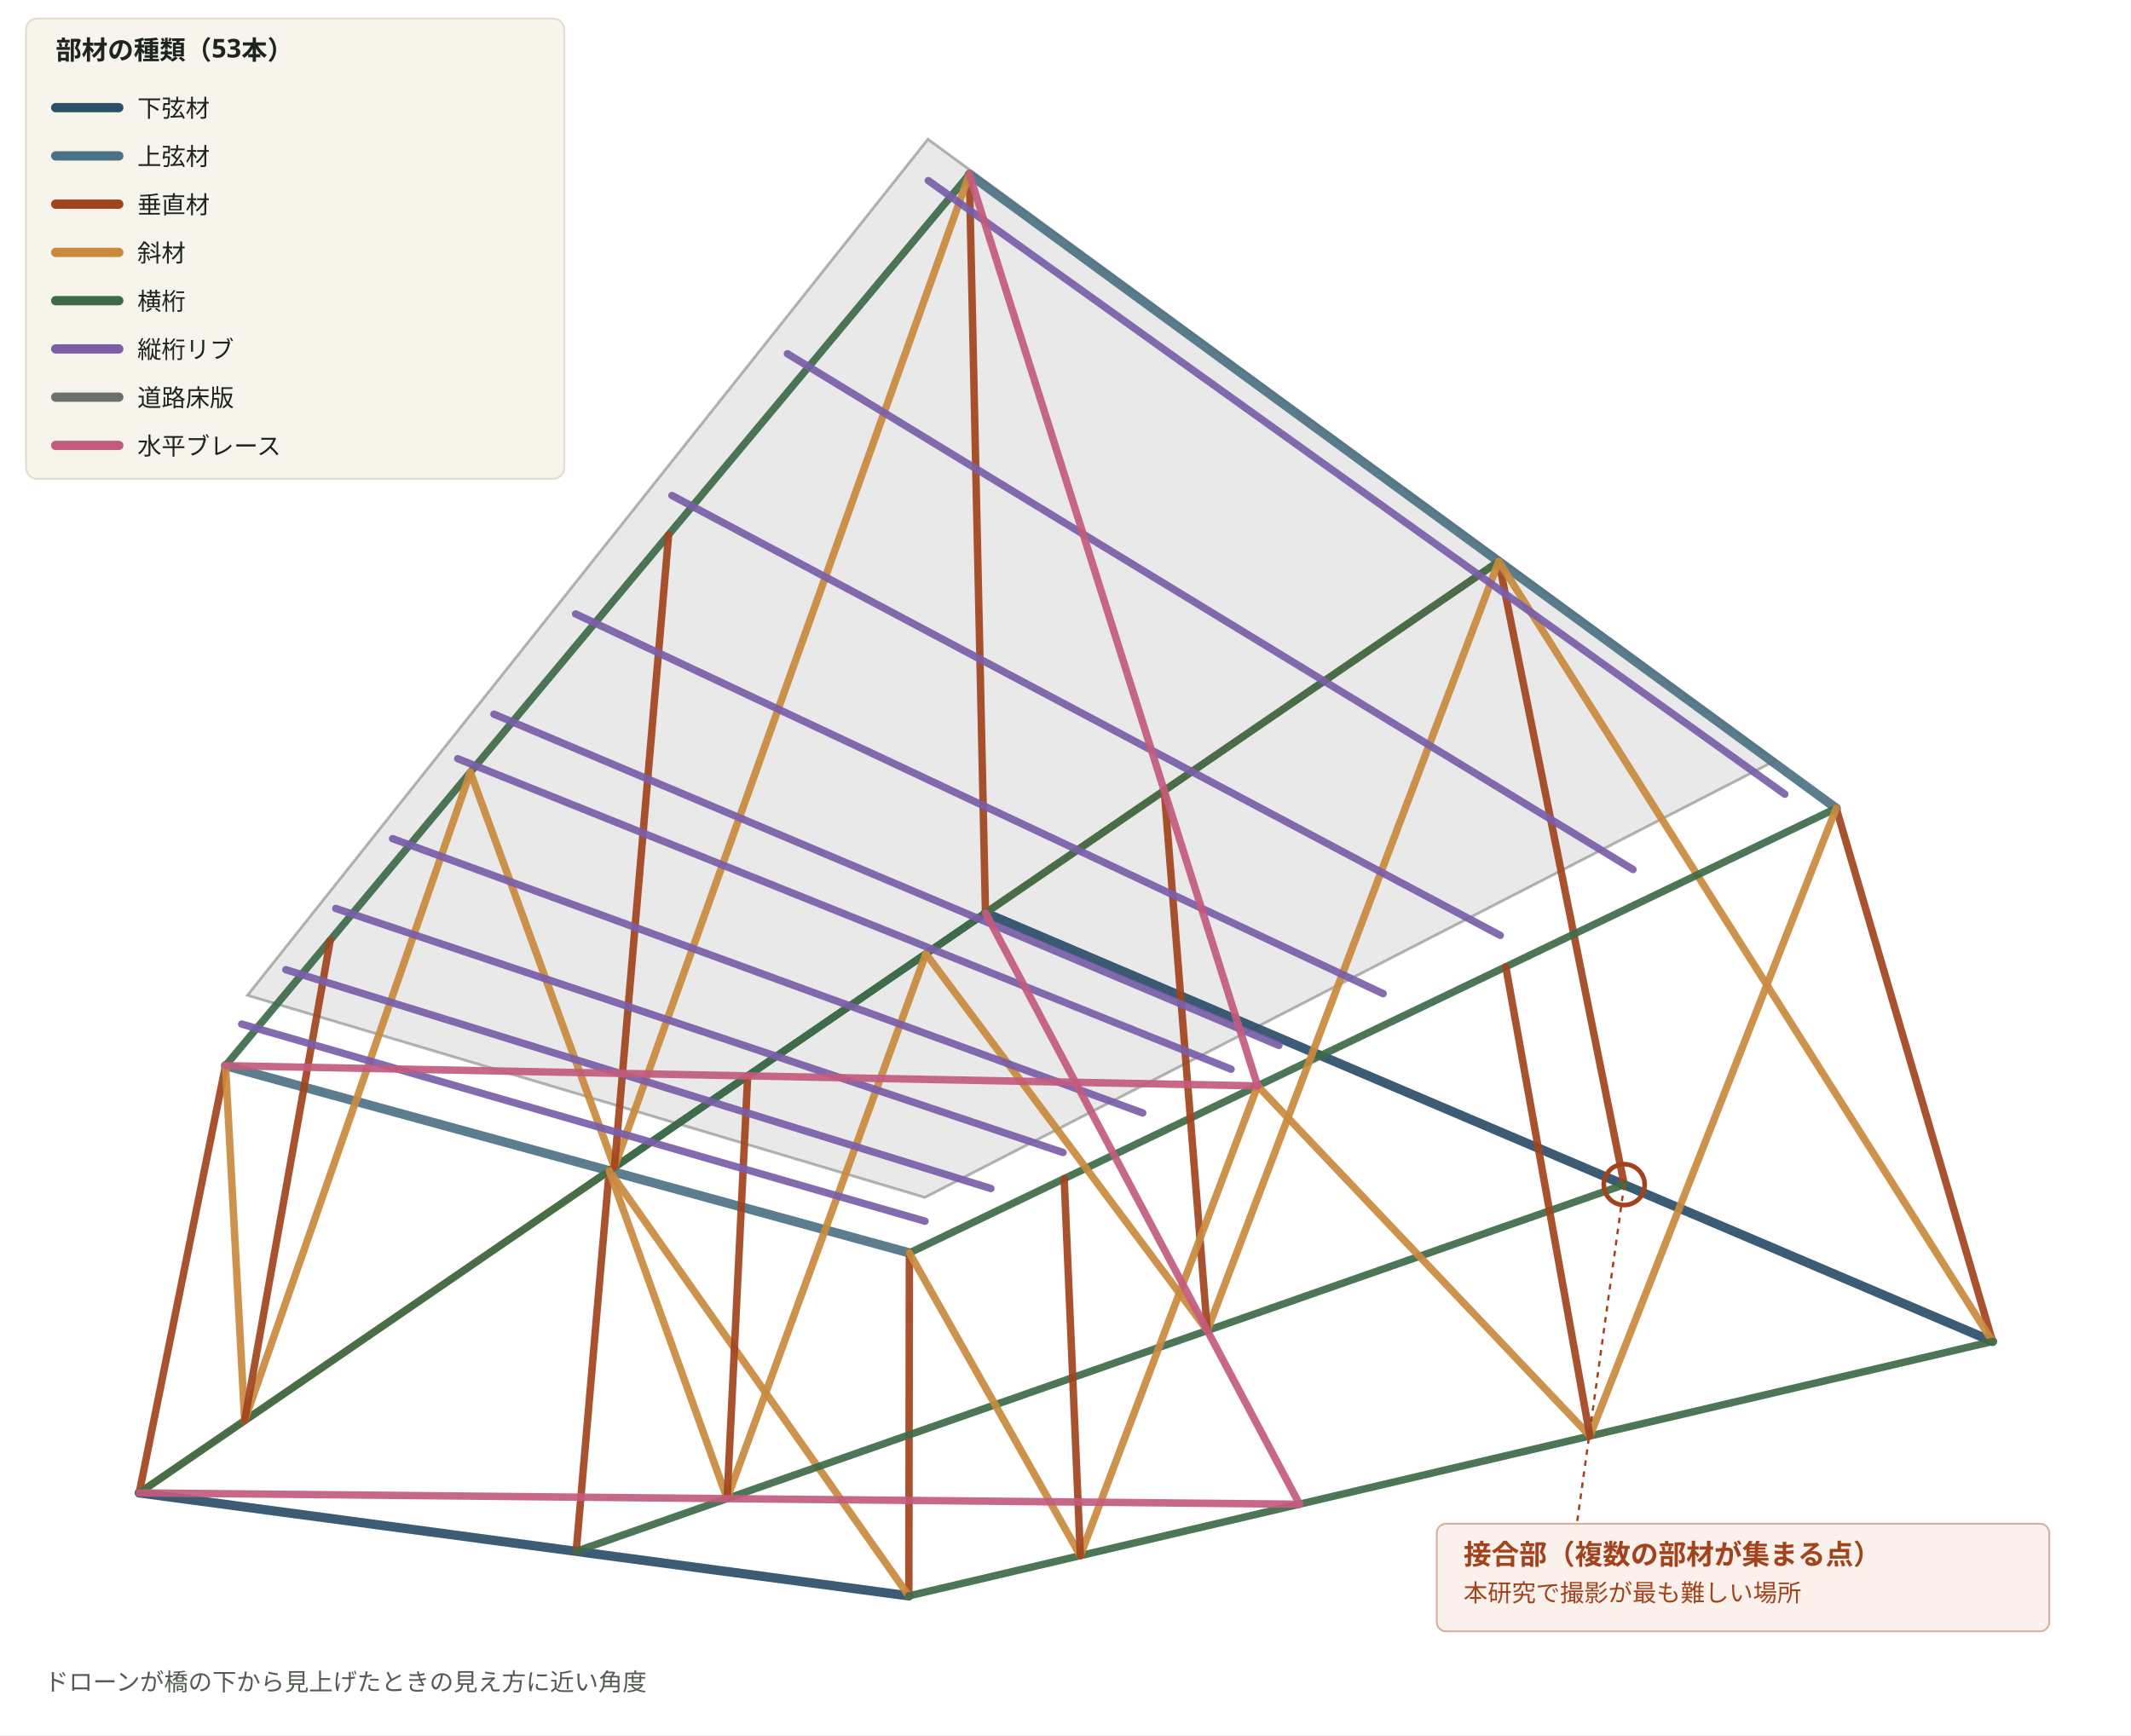
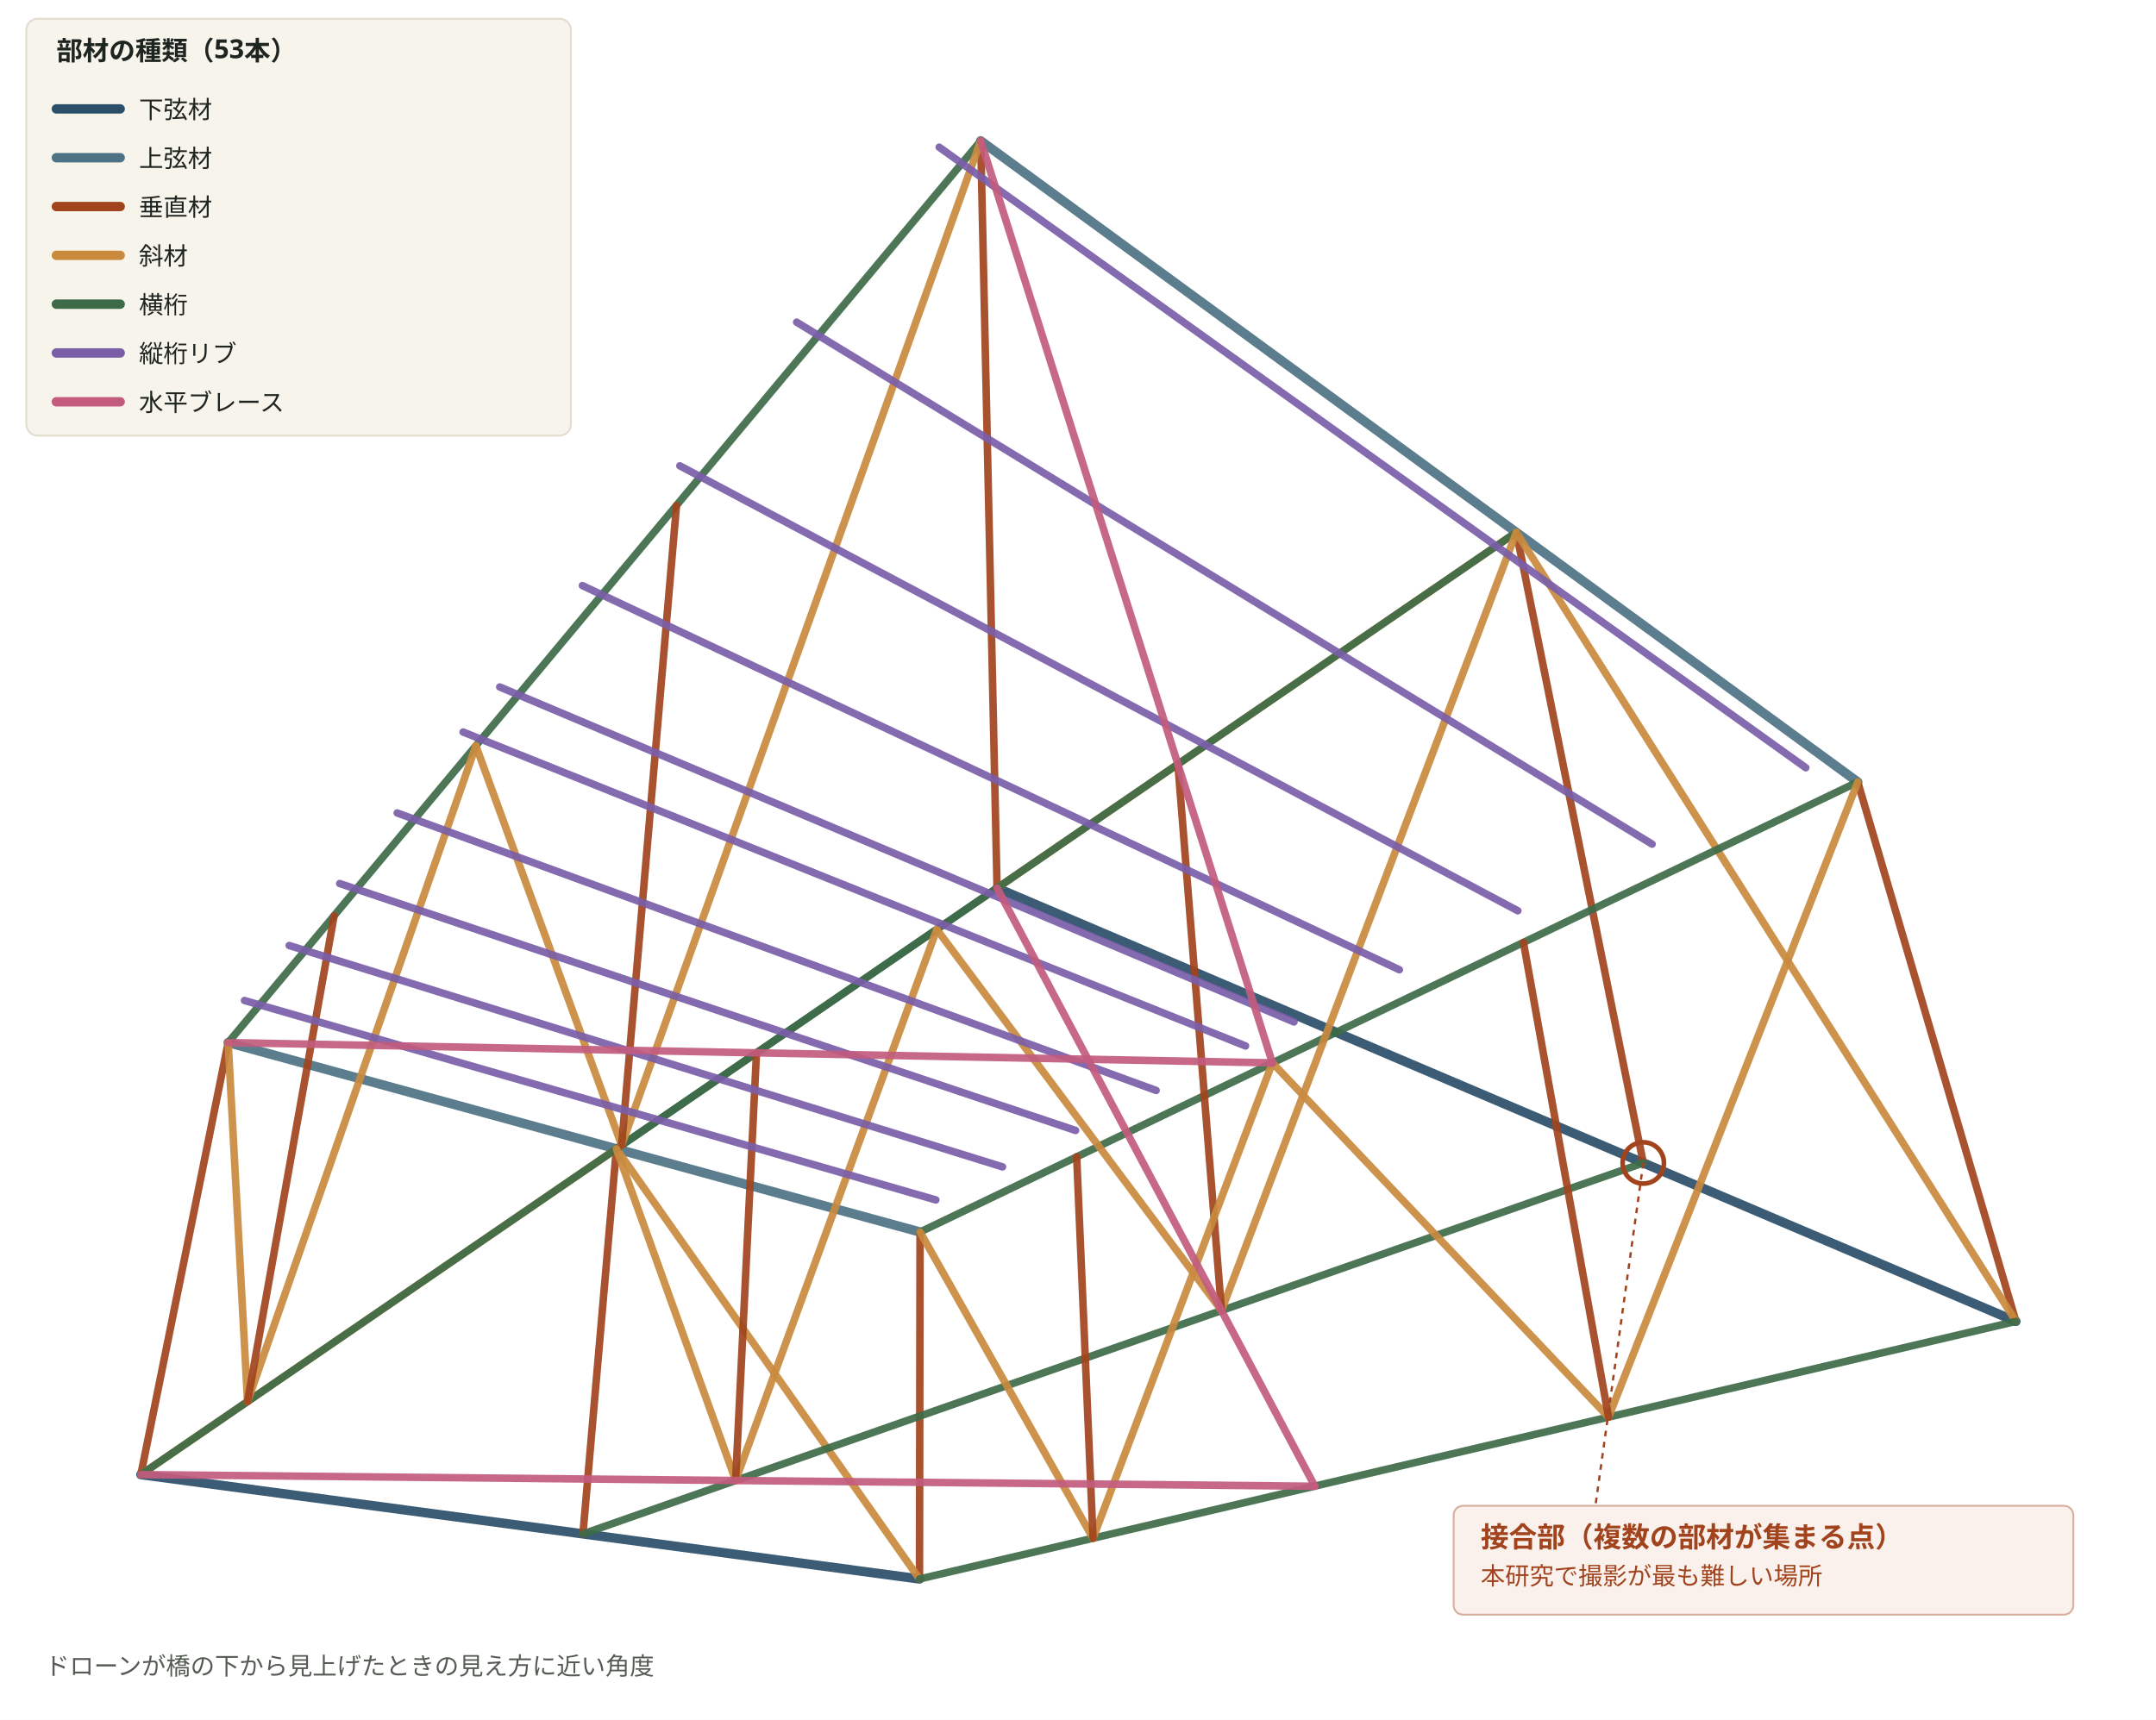
- <svg xmlns="http://www.w3.org/2000/svg" viewBox="0 0 1148 935" role="img" aria-label="橋の下から見上げる視点で描いた橋梁トラス構造。53本の部材が種類ごとに色分けされ、一番奥（画面上部）に道路床版、手前（画面下部）に下弦材がある。">
-   <rect x="0" y="0" width="1148" height="935" fill="#ffffff" />
-   <polygon points="499.9,75.0 956.5,409.8 498.2,645.2 133.3,536.3" fill="#6b716a" fill-opacity="0.16" stroke="#6b716a" stroke-opacity="0.5" stroke-width="1.5" />
-   <line x1="530.9" y1="491.9" x2="1073.4" y2="722.8" stroke="#2b4f68" stroke-width="5" stroke-linecap="round" stroke-opacity="0.92" />
-   <line x1="522.2" y1="93.9" x2="989.2" y2="435.5" stroke="#4d7285" stroke-width="5" stroke-linecap="round" stroke-opacity="0.92" />
-   <line x1="530.9" y1="491.9" x2="522.2" y2="93.9" stroke="#a1441e" stroke-width="4" stroke-linecap="round" stroke-opacity="0.92" />
-   <line x1="875.0" y1="638.3" x2="807.4" y2="302.5" stroke="#a1441e" stroke-width="4" stroke-linecap="round" stroke-opacity="0.92" />
-   <line x1="1073.4" y1="722.8" x2="989.2" y2="435.5" stroke="#a1441e" stroke-width="4" stroke-linecap="round" stroke-opacity="0.92" />
-   <line x1="530.9" y1="491.9" x2="807.4" y2="302.5" stroke="#c98a3e" stroke-width="4" stroke-linecap="round" stroke-opacity="0.92" />
-   <line x1="807.4" y1="302.5" x2="1073.4" y2="722.8" stroke="#c98a3e" stroke-width="4" stroke-linecap="round" stroke-opacity="0.92" />
-   <line x1="75.0" y1="804.4" x2="489.6" y2="859.9" stroke="#2b4f68" stroke-width="5" stroke-linecap="round" stroke-opacity="0.92" />
-   <line x1="121.5" y1="574.2" x2="489.9" y2="675.1" stroke="#4d7285" stroke-width="5" stroke-linecap="round" stroke-opacity="0.92" />
-   <line x1="75.0" y1="804.4" x2="121.5" y2="574.2" stroke="#a1441e" stroke-width="4" stroke-linecap="round" stroke-opacity="0.92" />
-   <line x1="310.4" y1="835.9" x2="328.2" y2="630.8" stroke="#a1441e" stroke-width="4" stroke-linecap="round" stroke-opacity="0.92" />
-   <line x1="489.6" y1="859.9" x2="489.9" y2="675.1" stroke="#a1441e" stroke-width="4" stroke-linecap="round" stroke-opacity="0.92" />
-   <line x1="75.0" y1="804.4" x2="328.2" y2="630.8" stroke="#c98a3e" stroke-width="4" stroke-linecap="round" stroke-opacity="0.92" />
-   <line x1="328.2" y1="630.8" x2="489.6" y2="859.9" stroke="#c98a3e" stroke-width="4" stroke-linecap="round" stroke-opacity="0.92" />
-   <line x1="530.9" y1="491.9" x2="75.0" y2="804.4" stroke="#3d6b48" stroke-width="4" stroke-linecap="round" stroke-opacity="0.92" />
-   <line x1="522.2" y1="93.9" x2="121.5" y2="574.2" stroke="#3d6b48" stroke-width="4" stroke-linecap="round" stroke-opacity="0.92" />
-   <line x1="875.0" y1="638.3" x2="310.4" y2="835.9" stroke="#3d6b48" stroke-width="4" stroke-linecap="round" stroke-opacity="0.92" />
-   <line x1="807.4" y1="302.5" x2="328.2" y2="630.8" stroke="#3d6b48" stroke-width="4" stroke-linecap="round" stroke-opacity="0.92" />
-   <line x1="1073.4" y1="722.8" x2="489.6" y2="859.9" stroke="#3d6b48" stroke-width="4" stroke-linecap="round" stroke-opacity="0.92" />
-   <line x1="989.2" y1="435.5" x2="489.9" y2="675.1" stroke="#3d6b48" stroke-width="4" stroke-linecap="round" stroke-opacity="0.92" />
-   <line x1="522.2" y1="93.9" x2="331.0" y2="628.9" stroke="#c98a3e" stroke-width="4" stroke-linecap="round" stroke-opacity="0.92" />
-   <line x1="331.0" y1="628.9" x2="253.4" y2="416.1" stroke="#c98a3e" stroke-width="4" stroke-linecap="round" stroke-opacity="0.92" />
-   <line x1="253.4" y1="416.1" x2="131.8" y2="765.4" stroke="#c98a3e" stroke-width="4" stroke-linecap="round" stroke-opacity="0.92" />
-   <line x1="131.8" y1="765.4" x2="121.5" y2="574.2" stroke="#c98a3e" stroke-width="4" stroke-linecap="round" stroke-opacity="0.92" />
-   <line x1="331.0" y1="628.9" x2="360.2" y2="288.2" stroke="#a1441e" stroke-width="4" stroke-linecap="round" stroke-opacity="0.92" />
-   <line x1="131.8" y1="765.4" x2="177.9" y2="506.7" stroke="#a1441e" stroke-width="4" stroke-linecap="round" stroke-opacity="0.92" />
-   <line x1="807.4" y1="302.5" x2="650.4" y2="716.9" stroke="#c98a3e" stroke-width="4" stroke-linecap="round" stroke-opacity="0.92" />
-   <line x1="650.4" y1="716.9" x2="498.8" y2="513.9" stroke="#c98a3e" stroke-width="4" stroke-linecap="round" stroke-opacity="0.92" />
-   <line x1="498.8" y1="513.9" x2="391.7" y2="807.5" stroke="#c98a3e" stroke-width="4" stroke-linecap="round" stroke-opacity="0.92" />
-   <line x1="391.7" y1="807.5" x2="328.2" y2="630.8" stroke="#c98a3e" stroke-width="4" stroke-linecap="round" stroke-opacity="0.92" />
-   <line x1="650.4" y1="716.9" x2="627.2" y2="425.9" stroke="#a1441e" stroke-width="4" stroke-linecap="round" stroke-opacity="0.92" />
-   <line x1="391.7" y1="807.5" x2="402.8" y2="579.7" stroke="#a1441e" stroke-width="4" stroke-linecap="round" stroke-opacity="0.92" />
-   <line x1="989.2" y1="435.5" x2="856.5" y2="773.7" stroke="#c98a3e" stroke-width="4" stroke-linecap="round" stroke-opacity="0.92" />
-   <line x1="856.5" y1="773.7" x2="677.5" y2="585.1" stroke="#c98a3e" stroke-width="4" stroke-linecap="round" stroke-opacity="0.92" />
-   <line x1="677.5" y1="585.1" x2="582.0" y2="838.2" stroke="#c98a3e" stroke-width="4" stroke-linecap="round" stroke-opacity="0.92" />
-   <line x1="582.0" y1="838.2" x2="489.9" y2="675.1" stroke="#c98a3e" stroke-width="4" stroke-linecap="round" stroke-opacity="0.92" />
-   <line x1="856.5" y1="773.7" x2="811.2" y2="520.9" stroke="#a1441e" stroke-width="4" stroke-linecap="round" stroke-opacity="0.92" />
-   <line x1="582.0" y1="838.2" x2="573.3" y2="635.1" stroke="#a1441e" stroke-width="4" stroke-linecap="round" stroke-opacity="0.92" />
-   <line x1="500.1" y1="97.3" x2="961.5" y2="427.9" stroke="#7a5ea8" stroke-width="4" stroke-linecap="round" stroke-opacity="0.92" />
-   <line x1="424.2" y1="190.6" x2="879.7" y2="468.5" stroke="#7a5ea8" stroke-width="4" stroke-linecap="round" stroke-opacity="0.92" />
-   <line x1="362.0" y1="267.0" x2="808.2" y2="504.0" stroke="#7a5ea8" stroke-width="4" stroke-linecap="round" stroke-opacity="0.92" />
-   <line x1="310.1" y1="330.8" x2="745.1" y2="535.4" stroke="#7a5ea8" stroke-width="4" stroke-linecap="round" stroke-opacity="0.92" />
-   <line x1="266.1" y1="384.8" x2="689.0" y2="563.3" stroke="#7a5ea8" stroke-width="4" stroke-linecap="round" stroke-opacity="0.92" />
-   <line x1="246.6" y1="408.8" x2="663.2" y2="576.1" stroke="#7a5ea8" stroke-width="4" stroke-linecap="round" stroke-opacity="0.92" />
-   <line x1="211.5" y1="451.9" x2="615.6" y2="599.7" stroke="#7a5ea8" stroke-width="4" stroke-linecap="round" stroke-opacity="0.92" />
-   <line x1="180.9" y1="489.5" x2="572.7" y2="621.0" stroke="#7a5ea8" stroke-width="4" stroke-linecap="round" stroke-opacity="0.92" />
-   <line x1="154.0" y1="522.5" x2="533.8" y2="640.4" stroke="#7a5ea8" stroke-width="4" stroke-linecap="round" stroke-opacity="0.92" />
-   <line x1="130.2" y1="551.8" x2="498.3" y2="658.0" stroke="#7a5ea8" stroke-width="4" stroke-linecap="round" stroke-opacity="0.92" />
-   <line x1="530.9" y1="491.9" x2="700.1" y2="810.5" stroke="#c25b7e" stroke-width="4" stroke-linecap="round" stroke-opacity="0.92" />
-   <line x1="75.0" y1="804.4" x2="700.1" y2="810.5" stroke="#c25b7e" stroke-width="4" stroke-linecap="round" stroke-opacity="0.92" />
-   <line x1="522.2" y1="93.9" x2="677.5" y2="585.1" stroke="#c25b7e" stroke-width="4" stroke-linecap="round" stroke-opacity="0.92" />
-   <line x1="121.5" y1="574.2" x2="677.5" y2="585.1" stroke="#c25b7e" stroke-width="4" stroke-linecap="round" stroke-opacity="0.92" />
-   <circle cx="875.0" cy="638.3" r="11" fill="none" stroke="#a1441e" stroke-width="2.5" />
-   <line x1="875.0" y1="638.3" x2="848.4" y2="828.9" stroke="#a1441e" stroke-width="1.2" stroke-dasharray="3 3" />
-   <rect x="774" y="821" width="330" height="58" fill="#faf1ec" stroke="#a1441e" stroke-opacity="0.4" rx="5" />
-   <text x="788.4" y="842.9" font-family="sans-serif" font-size="15" font-weight="700" fill="#a1441e">接合部（複数の部材が集まる点）</text>
-   <text x="788.4" y="862.9" font-family="sans-serif" font-size="13" fill="#a1441e">本研究で撮影が最も難しい場所</text>
-   <text x="24" y="910.9" font-family="sans-serif" font-size="13" fill="#545b53">ドローンが橋の下から見上げたときの見え方に近い角度</text>
-   <rect x="14" y="10" width="290" height="248" fill="#f7f4ec" stroke="#e2ddd0" rx="6" />
+ <svg xmlns="http://www.w3.org/2000/svg" viewBox="0 0 1148 916" role="img" aria-label="橋の下から見上げる視点で描いた橋梁トラス構造。53本の部材のうち道路床版を除く52本が種類ごとに色分けされている。">
+   <rect x="0" y="0" width="1148" height="916" fill="#ffffff" />
+   <line x1="530.9" y1="473.0" x2="1073.4" y2="703.8" stroke="#2b4f68" stroke-width="5" stroke-linecap="round" stroke-opacity="0.92" />
+   <line x1="522.2" y1="75.0" x2="989.2" y2="416.5" stroke="#4d7285" stroke-width="5" stroke-linecap="round" stroke-opacity="0.92" />
+   <line x1="530.9" y1="473.0" x2="522.2" y2="75.0" stroke="#a1441e" stroke-width="4" stroke-linecap="round" stroke-opacity="0.92" />
+   <line x1="875.0" y1="619.4" x2="807.4" y2="283.5" stroke="#a1441e" stroke-width="4" stroke-linecap="round" stroke-opacity="0.92" />
+   <line x1="1073.4" y1="703.8" x2="989.2" y2="416.5" stroke="#a1441e" stroke-width="4" stroke-linecap="round" stroke-opacity="0.92" />
+   <line x1="530.9" y1="473.0" x2="807.4" y2="283.5" stroke="#c98a3e" stroke-width="4" stroke-linecap="round" stroke-opacity="0.92" />
+   <line x1="807.4" y1="283.5" x2="1073.4" y2="703.8" stroke="#c98a3e" stroke-width="4" stroke-linecap="round" stroke-opacity="0.92" />
+   <line x1="75.0" y1="785.4" x2="489.6" y2="841.0" stroke="#2b4f68" stroke-width="5" stroke-linecap="round" stroke-opacity="0.92" />
+   <line x1="121.5" y1="555.3" x2="489.9" y2="656.2" stroke="#4d7285" stroke-width="5" stroke-linecap="round" stroke-opacity="0.92" />
+   <line x1="75.0" y1="785.4" x2="121.5" y2="555.3" stroke="#a1441e" stroke-width="4" stroke-linecap="round" stroke-opacity="0.92" />
+   <line x1="310.4" y1="817.0" x2="328.2" y2="611.9" stroke="#a1441e" stroke-width="4" stroke-linecap="round" stroke-opacity="0.92" />
+   <line x1="489.6" y1="841.0" x2="489.9" y2="656.2" stroke="#a1441e" stroke-width="4" stroke-linecap="round" stroke-opacity="0.92" />
+   <line x1="75.0" y1="785.4" x2="328.2" y2="611.9" stroke="#c98a3e" stroke-width="4" stroke-linecap="round" stroke-opacity="0.92" />
+   <line x1="328.2" y1="611.9" x2="489.6" y2="841.0" stroke="#c98a3e" stroke-width="4" stroke-linecap="round" stroke-opacity="0.92" />
+   <line x1="530.9" y1="473.0" x2="75.0" y2="785.4" stroke="#3d6b48" stroke-width="4" stroke-linecap="round" stroke-opacity="0.92" />
+   <line x1="522.2" y1="75.0" x2="121.5" y2="555.3" stroke="#3d6b48" stroke-width="4" stroke-linecap="round" stroke-opacity="0.92" />
+   <line x1="875.0" y1="619.4" x2="310.4" y2="817.0" stroke="#3d6b48" stroke-width="4" stroke-linecap="round" stroke-opacity="0.92" />
+   <line x1="807.4" y1="283.5" x2="328.2" y2="611.9" stroke="#3d6b48" stroke-width="4" stroke-linecap="round" stroke-opacity="0.92" />
+   <line x1="1073.4" y1="703.8" x2="489.6" y2="841.0" stroke="#3d6b48" stroke-width="4" stroke-linecap="round" stroke-opacity="0.92" />
+   <line x1="989.2" y1="416.5" x2="489.9" y2="656.2" stroke="#3d6b48" stroke-width="4" stroke-linecap="round" stroke-opacity="0.92" />
+   <line x1="522.2" y1="75.0" x2="331.0" y2="610.0" stroke="#c98a3e" stroke-width="4" stroke-linecap="round" stroke-opacity="0.92" />
+   <line x1="331.0" y1="610.0" x2="253.4" y2="397.2" stroke="#c98a3e" stroke-width="4" stroke-linecap="round" stroke-opacity="0.92" />
+   <line x1="253.4" y1="397.2" x2="131.8" y2="746.5" stroke="#c98a3e" stroke-width="4" stroke-linecap="round" stroke-opacity="0.92" />
+   <line x1="131.8" y1="746.5" x2="121.5" y2="555.3" stroke="#c98a3e" stroke-width="4" stroke-linecap="round" stroke-opacity="0.92" />
+   <line x1="331.0" y1="610.0" x2="360.2" y2="269.3" stroke="#a1441e" stroke-width="4" stroke-linecap="round" stroke-opacity="0.92" />
+   <line x1="131.8" y1="746.5" x2="177.9" y2="487.8" stroke="#a1441e" stroke-width="4" stroke-linecap="round" stroke-opacity="0.92" />
+   <line x1="807.4" y1="283.5" x2="650.4" y2="698.0" stroke="#c98a3e" stroke-width="4" stroke-linecap="round" stroke-opacity="0.92" />
+   <line x1="650.4" y1="698.0" x2="498.8" y2="495.0" stroke="#c98a3e" stroke-width="4" stroke-linecap="round" stroke-opacity="0.92" />
+   <line x1="498.8" y1="495.0" x2="391.7" y2="788.5" stroke="#c98a3e" stroke-width="4" stroke-linecap="round" stroke-opacity="0.92" />
+   <line x1="391.7" y1="788.5" x2="328.2" y2="611.9" stroke="#c98a3e" stroke-width="4" stroke-linecap="round" stroke-opacity="0.92" />
+   <line x1="650.4" y1="698.0" x2="627.2" y2="407.0" stroke="#a1441e" stroke-width="4" stroke-linecap="round" stroke-opacity="0.92" />
+   <line x1="391.7" y1="788.5" x2="402.8" y2="560.8" stroke="#a1441e" stroke-width="4" stroke-linecap="round" stroke-opacity="0.92" />
+   <line x1="989.2" y1="416.5" x2="856.5" y2="754.8" stroke="#c98a3e" stroke-width="4" stroke-linecap="round" stroke-opacity="0.92" />
+   <line x1="856.5" y1="754.8" x2="677.5" y2="566.1" stroke="#c98a3e" stroke-width="4" stroke-linecap="round" stroke-opacity="0.92" />
+   <line x1="677.5" y1="566.1" x2="582.0" y2="819.3" stroke="#c98a3e" stroke-width="4" stroke-linecap="round" stroke-opacity="0.92" />
+   <line x1="582.0" y1="819.3" x2="489.9" y2="656.2" stroke="#c98a3e" stroke-width="4" stroke-linecap="round" stroke-opacity="0.92" />
+   <line x1="856.5" y1="754.8" x2="811.2" y2="502.0" stroke="#a1441e" stroke-width="4" stroke-linecap="round" stroke-opacity="0.92" />
+   <line x1="582.0" y1="819.3" x2="573.3" y2="616.1" stroke="#a1441e" stroke-width="4" stroke-linecap="round" stroke-opacity="0.92" />
+   <line x1="500.1" y1="78.4" x2="961.5" y2="408.9" stroke="#7a5ea8" stroke-width="4" stroke-linecap="round" stroke-opacity="0.92" />
+   <line x1="424.2" y1="171.6" x2="879.7" y2="449.6" stroke="#7a5ea8" stroke-width="4" stroke-linecap="round" stroke-opacity="0.92" />
+   <line x1="362.0" y1="248.1" x2="808.2" y2="485.1" stroke="#7a5ea8" stroke-width="4" stroke-linecap="round" stroke-opacity="0.92" />
+   <line x1="310.1" y1="311.9" x2="745.1" y2="516.5" stroke="#7a5ea8" stroke-width="4" stroke-linecap="round" stroke-opacity="0.92" />
+   <line x1="266.1" y1="365.9" x2="689.0" y2="544.3" stroke="#7a5ea8" stroke-width="4" stroke-linecap="round" stroke-opacity="0.92" />
+   <line x1="246.6" y1="389.9" x2="663.2" y2="557.1" stroke="#7a5ea8" stroke-width="4" stroke-linecap="round" stroke-opacity="0.92" />
+   <line x1="211.5" y1="433.0" x2="615.6" y2="580.8" stroke="#7a5ea8" stroke-width="4" stroke-linecap="round" stroke-opacity="0.92" />
+   <line x1="180.9" y1="470.6" x2="572.7" y2="602.1" stroke="#7a5ea8" stroke-width="4" stroke-linecap="round" stroke-opacity="0.92" />
+   <line x1="154.0" y1="503.6" x2="533.8" y2="621.5" stroke="#7a5ea8" stroke-width="4" stroke-linecap="round" stroke-opacity="0.92" />
+   <line x1="130.2" y1="532.9" x2="498.3" y2="639.1" stroke="#7a5ea8" stroke-width="4" stroke-linecap="round" stroke-opacity="0.92" />
+   <line x1="530.9" y1="473.0" x2="700.1" y2="791.6" stroke="#c25b7e" stroke-width="4" stroke-linecap="round" stroke-opacity="0.92" />
+   <line x1="75.0" y1="785.4" x2="700.1" y2="791.6" stroke="#c25b7e" stroke-width="4" stroke-linecap="round" stroke-opacity="0.92" />
+   <line x1="522.2" y1="75.0" x2="677.5" y2="566.1" stroke="#c25b7e" stroke-width="4" stroke-linecap="round" stroke-opacity="0.92" />
+   <line x1="121.5" y1="555.3" x2="677.5" y2="566.1" stroke="#c25b7e" stroke-width="4" stroke-linecap="round" stroke-opacity="0.92" />
+   <circle cx="875.0" cy="619.4" r="11" fill="none" stroke="#a1441e" stroke-width="2.5" />
+   <line x1="875.0" y1="619.4" x2="848.4" y2="810.0" stroke="#a1441e" stroke-width="1.2" stroke-dasharray="3 3" />
+   <rect x="774" y="802" width="330" height="58" fill="#faf1ec" stroke="#a1441e" stroke-opacity="0.4" rx="5" />
+   <text x="788.4" y="824.0" font-family="sans-serif" font-size="15" font-weight="700" fill="#a1441e">接合部（複数の部材が集まる点）</text>
+   <text x="788.4" y="844.0" font-family="sans-serif" font-size="13" fill="#a1441e">本研究で撮影が最も難しい場所</text>
+   <text x="24" y="892.0" font-family="sans-serif" font-size="13" fill="#545b53">ドローンが橋の下から見上げたときの見え方に近い角度</text>
+   <rect x="14" y="10" width="290" height="222" fill="#f7f4ec" stroke="#e2ddd0" rx="6" />
  <text x="30" y="32" font-family="sans-serif" font-size="14" font-weight="700" fill="#1e2420">部材の種類（53本）</text>
  <line x1="30" y1="58" x2="64" y2="58" stroke="#2b4f68" stroke-width="5" stroke-linecap="round" />
  <text x="74" y="63" font-family="sans-serif" font-size="13" fill="#1e2420">下弦材</text>
  <line x1="30" y1="84" x2="64" y2="84" stroke="#4d7285" stroke-width="5" stroke-linecap="round" />
  <text x="74" y="89" font-family="sans-serif" font-size="13" fill="#1e2420">上弦材</text>
  <line x1="30" y1="110" x2="64" y2="110" stroke="#a1441e" stroke-width="5" stroke-linecap="round" />
  <text x="74" y="115" font-family="sans-serif" font-size="13" fill="#1e2420">垂直材</text>
  <line x1="30" y1="136" x2="64" y2="136" stroke="#c98a3e" stroke-width="5" stroke-linecap="round" />
  <text x="74" y="141" font-family="sans-serif" font-size="13" fill="#1e2420">斜材</text>
  <line x1="30" y1="162" x2="64" y2="162" stroke="#3d6b48" stroke-width="5" stroke-linecap="round" />
  <text x="74" y="167" font-family="sans-serif" font-size="13" fill="#1e2420">横桁</text>
  <line x1="30" y1="188" x2="64" y2="188" stroke="#7a5ea8" stroke-width="5" stroke-linecap="round" />
  <text x="74" y="193" font-family="sans-serif" font-size="13" fill="#1e2420">縦桁リブ</text>
-   <line x1="30" y1="214" x2="64" y2="214" stroke="#6b716a" stroke-width="5" stroke-linecap="round" />
-   <text x="74" y="219" font-family="sans-serif" font-size="13" fill="#1e2420">道路床版</text>
-   <line x1="30" y1="240" x2="64" y2="240" stroke="#c25b7e" stroke-width="5" stroke-linecap="round" />
-   <text x="74" y="245" font-family="sans-serif" font-size="13" fill="#1e2420">水平ブレース</text>
+   <line x1="30" y1="214" x2="64" y2="214" stroke="#c25b7e" stroke-width="5" stroke-linecap="round" />
+   <text x="74" y="219" font-family="sans-serif" font-size="13" fill="#1e2420">水平ブレース</text>
</svg>
